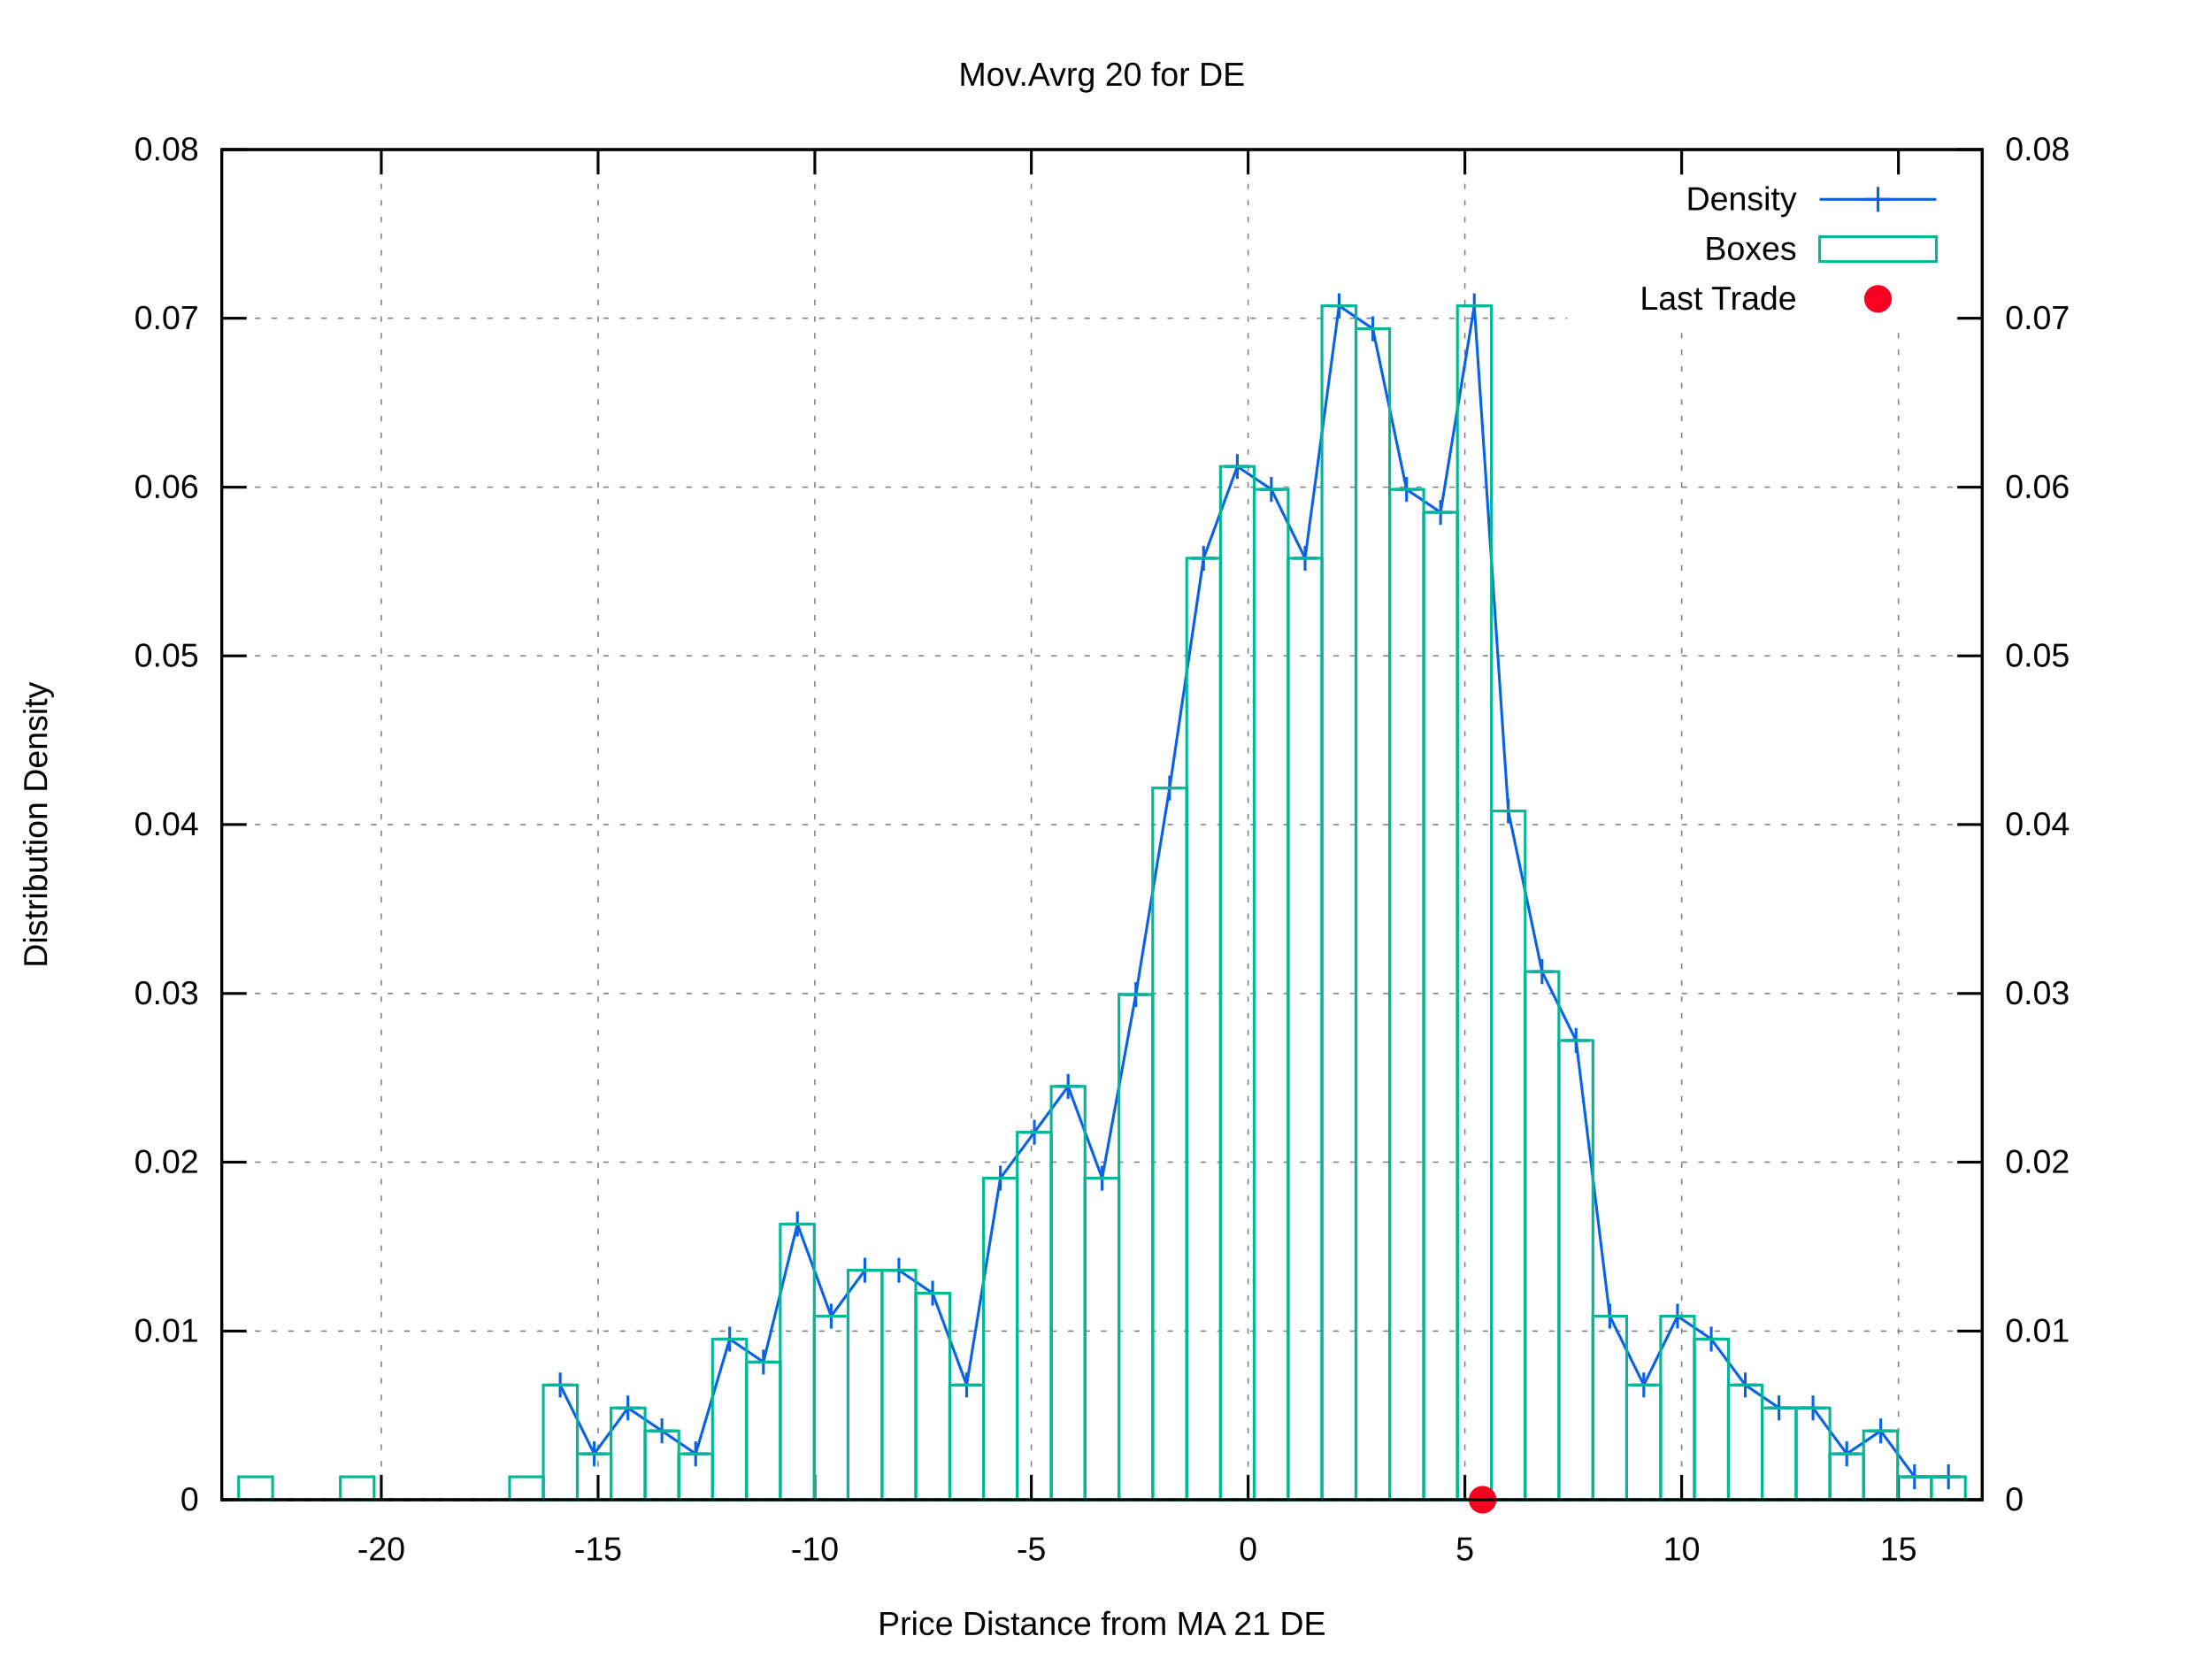
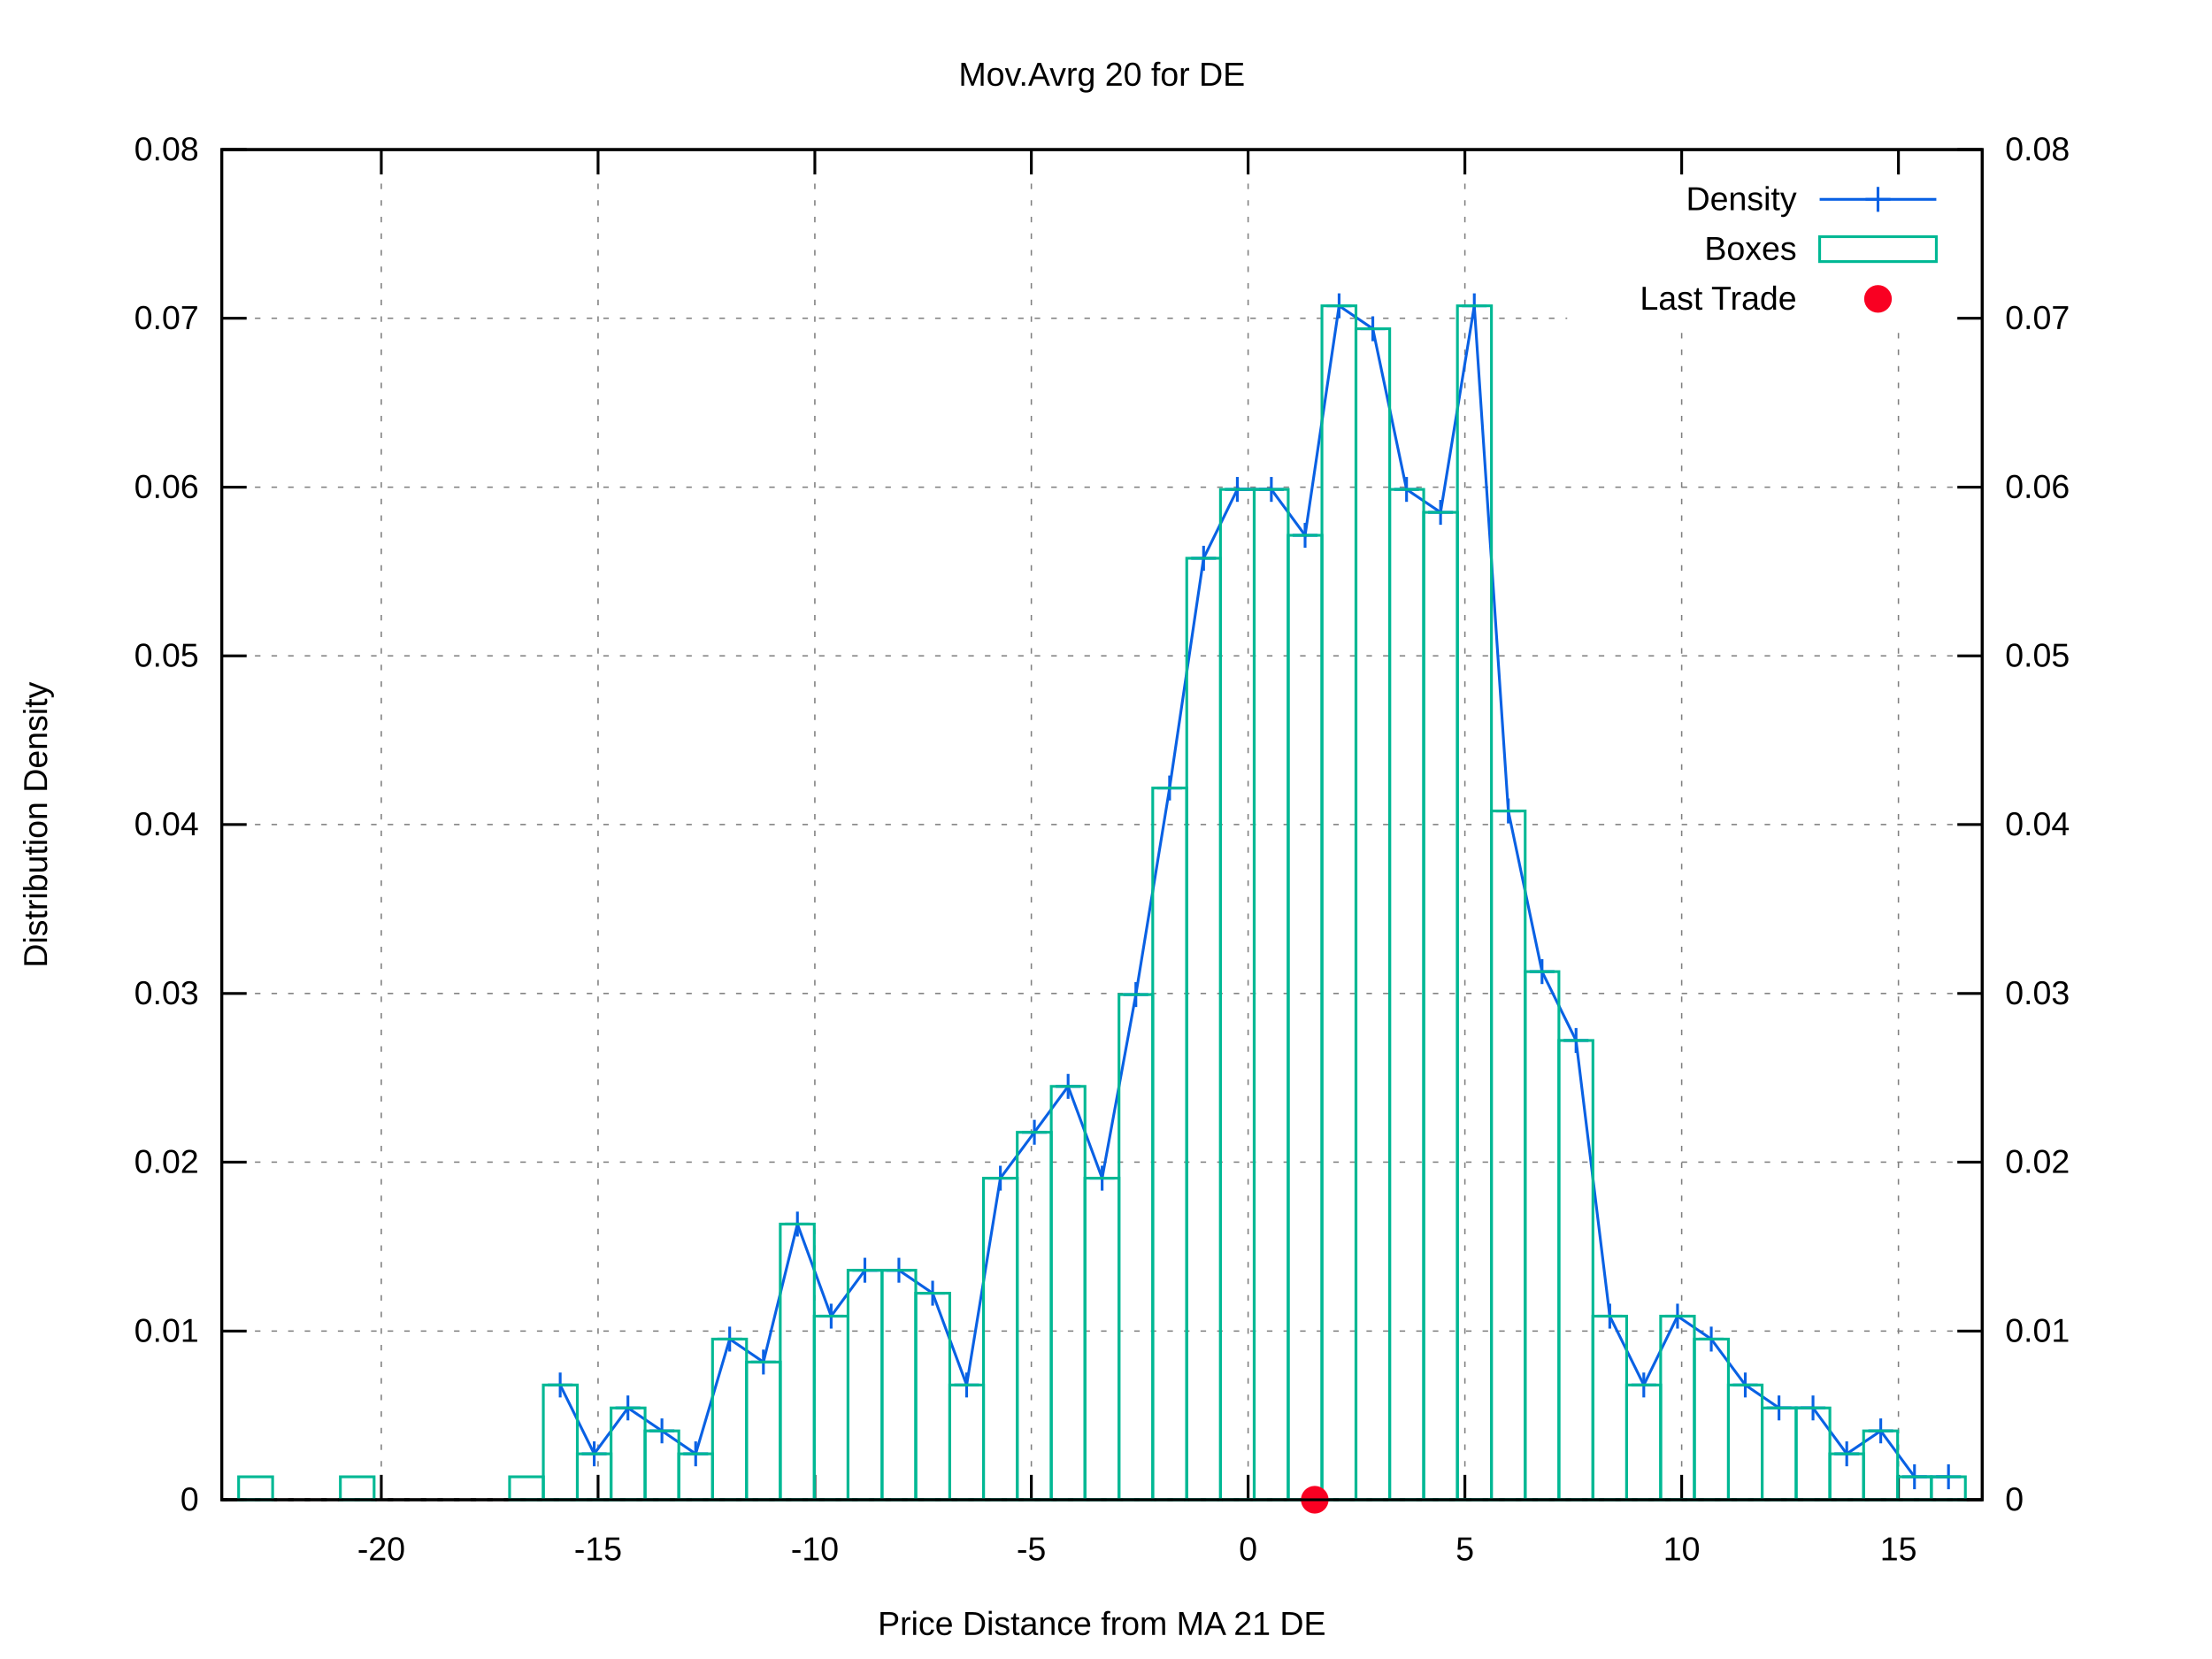
<svg xmlns="http://www.w3.org/2000/svg" xmlns:xlink="http://www.w3.org/1999/xlink" viewBox="0 0 800 600">
  <g id="gnuplot_canvas">
    <rect x="0" y="0" width="800" height="600" fill="#ffffff" />
    <defs>
      <circle id="gpDot" r="0.5" stroke-width="0.5" />
      <path id="gpPt0" stroke-width="0.222" stroke="currentColor" d="M-1,0 h2 M0,-1 v2" />
      <path id="gpPt1" stroke-width="0.222" stroke="currentColor" d="M-1,-1 L1,1 M1,-1 L-1,1" />
      <path id="gpPt2" stroke-width="0.222" stroke="currentColor" d="M-1,0 L1,0 M0,-1 L0,1 M-1,-1 L1,1 M-1,1 L1,-1" />
      <rect id="gpPt3" stroke-width="0.222" stroke="currentColor" x="-1" y="-1" width="2" height="2" />
      <rect id="gpPt4" stroke-width="0.222" stroke="currentColor" fill="currentColor" x="-1" y="-1" width="2" height="2" />
      <circle id="gpPt5" stroke-width="0.222" stroke="currentColor" cx="0" cy="0" r="1" />
      <use xlink:href="#gpPt5" id="gpPt6" fill="currentColor" stroke="none" />
      <path id="gpPt7" stroke-width="0.222" stroke="currentColor" d="M0,-1.33 L-1.33,0.67 L1.33,0.67 z" />
      <use xlink:href="#gpPt7" id="gpPt8" fill="currentColor" stroke="none" />
      <use xlink:href="#gpPt7" id="gpPt9" stroke="currentColor" transform="rotate(180)" />
      <use xlink:href="#gpPt9" id="gpPt10" fill="currentColor" stroke="none" />
      <use xlink:href="#gpPt3" id="gpPt11" stroke="currentColor" transform="rotate(45)" />
      <use xlink:href="#gpPt11" id="gpPt12" fill="currentColor" stroke="none" />
      <path id="gpPt13" stroke-width="0.222" stroke="currentColor" d="M0,1.330 L1.265,0.411 L0.782,-1.067 L-0.782,-1.076 L-1.265,0.411 z" />
      <use xlink:href="#gpPt13" id="gpPt14" fill="currentColor" stroke="none" />
      <filter id="textbox" filterUnits="objectBoundingBox" x="0" y="0" height="1" width="1">
        <feFlood flood-color="#FFFFFF" flood-opacity="1" result="bgnd" />
        <feComposite in="SourceGraphic" in2="bgnd" operator="atop" />
      </filter>
      <filter id="greybox" filterUnits="objectBoundingBox" x="0" y="0" height="1" width="1">
        <feFlood flood-color="lightgrey" flood-opacity="1" result="grey" />
        <feComposite in="SourceGraphic" in2="grey" operator="atop" />
      </filter>
    </defs>
    <g fill="none" color="#FFFFFF" stroke="black" stroke-width="1.00" stroke-linecap="butt" stroke-linejoin="miter">
</g>
    <g fill="none" color="black" stroke="currentColor" stroke-width="1.00" stroke-linecap="butt" stroke-linejoin="miter">
</g>
    <g fill="none" color="black" stroke="black" stroke-width="0.50" stroke-linecap="butt" stroke-linejoin="miter">
</g>
    <g fill="none" color="gray" stroke="currentColor" stroke-width="0.50" stroke-linecap="butt" stroke-linejoin="miter">
      <path stroke="gray" stroke-dasharray="2,4" class="gridline" d="M80.2,542.4 L716.9,542.4  " />
    </g>
    <g fill="none" color="gray" stroke="gray" stroke-width="1.00" stroke-linecap="butt" stroke-linejoin="miter">
</g>
    <g fill="none" color="black" stroke="currentColor" stroke-width="1.00" stroke-linecap="butt" stroke-linejoin="miter">
      <path stroke="black" d="M80.2,542.4 L89.2,542.4  " />
      <g transform="translate(71.9,546.3)" stroke="none" fill="black" font-family="arial" font-size="12.00" text-anchor="end">
        <text>
          <tspan font-family="arial"> 0</tspan>
        </text>
      </g>
    </g>
    <g fill="none" color="black" stroke="currentColor" stroke-width="1.00" stroke-linecap="butt" stroke-linejoin="miter">
</g>
    <g fill="none" color="black" stroke="black" stroke-width="0.50" stroke-linecap="butt" stroke-linejoin="miter">
</g>
    <g fill="none" color="gray" stroke="currentColor" stroke-width="0.50" stroke-linecap="butt" stroke-linejoin="miter">
      <path stroke="gray" stroke-dasharray="2,4" class="gridline" d="M80.2,481.4 L716.9,481.4  " />
    </g>
    <g fill="none" color="gray" stroke="gray" stroke-width="1.00" stroke-linecap="butt" stroke-linejoin="miter">
</g>
    <g fill="none" color="black" stroke="currentColor" stroke-width="1.00" stroke-linecap="butt" stroke-linejoin="miter">
      <path stroke="black" d="M80.2,481.4 L89.2,481.4  " />
      <g transform="translate(71.9,485.3)" stroke="none" fill="black" font-family="arial" font-size="12.00" text-anchor="end">
        <text>
          <tspan font-family="arial"> 0.01</tspan>
        </text>
      </g>
    </g>
    <g fill="none" color="black" stroke="currentColor" stroke-width="1.00" stroke-linecap="butt" stroke-linejoin="miter">
</g>
    <g fill="none" color="black" stroke="black" stroke-width="0.50" stroke-linecap="butt" stroke-linejoin="miter">
</g>
    <g fill="none" color="gray" stroke="currentColor" stroke-width="0.50" stroke-linecap="butt" stroke-linejoin="miter">
      <path stroke="gray" stroke-dasharray="2,4" class="gridline" d="M80.2,420.3 L716.9,420.3  " />
    </g>
    <g fill="none" color="gray" stroke="gray" stroke-width="1.00" stroke-linecap="butt" stroke-linejoin="miter">
</g>
    <g fill="none" color="black" stroke="currentColor" stroke-width="1.00" stroke-linecap="butt" stroke-linejoin="miter">
      <path stroke="black" d="M80.2,420.3 L89.2,420.3  " />
      <g transform="translate(71.9,424.2)" stroke="none" fill="black" font-family="arial" font-size="12.00" text-anchor="end">
        <text>
          <tspan font-family="arial"> 0.02</tspan>
        </text>
      </g>
    </g>
    <g fill="none" color="black" stroke="currentColor" stroke-width="1.00" stroke-linecap="butt" stroke-linejoin="miter">
</g>
    <g fill="none" color="black" stroke="black" stroke-width="0.50" stroke-linecap="butt" stroke-linejoin="miter">
</g>
    <g fill="none" color="gray" stroke="currentColor" stroke-width="0.50" stroke-linecap="butt" stroke-linejoin="miter">
      <path stroke="gray" stroke-dasharray="2,4" class="gridline" d="M80.2,359.3 L716.9,359.3  " />
    </g>
    <g fill="none" color="gray" stroke="gray" stroke-width="1.00" stroke-linecap="butt" stroke-linejoin="miter">
</g>
    <g fill="none" color="black" stroke="currentColor" stroke-width="1.00" stroke-linecap="butt" stroke-linejoin="miter">
      <path stroke="black" d="M80.2,359.3 L89.2,359.3  " />
      <g transform="translate(71.9,363.2)" stroke="none" fill="black" font-family="arial" font-size="12.00" text-anchor="end">
        <text>
          <tspan font-family="arial"> 0.03</tspan>
        </text>
      </g>
    </g>
    <g fill="none" color="black" stroke="currentColor" stroke-width="1.00" stroke-linecap="butt" stroke-linejoin="miter">
</g>
    <g fill="none" color="black" stroke="black" stroke-width="0.50" stroke-linecap="butt" stroke-linejoin="miter">
</g>
    <g fill="none" color="gray" stroke="currentColor" stroke-width="0.50" stroke-linecap="butt" stroke-linejoin="miter">
      <path stroke="gray" stroke-dasharray="2,4" class="gridline" d="M80.2,298.2 L716.9,298.2  " />
    </g>
    <g fill="none" color="gray" stroke="gray" stroke-width="1.00" stroke-linecap="butt" stroke-linejoin="miter">
</g>
    <g fill="none" color="black" stroke="currentColor" stroke-width="1.00" stroke-linecap="butt" stroke-linejoin="miter">
      <path stroke="black" d="M80.2,298.2 L89.2,298.2  " />
      <g transform="translate(71.9,302.1)" stroke="none" fill="black" font-family="arial" font-size="12.00" text-anchor="end">
        <text>
          <tspan font-family="arial"> 0.04</tspan>
        </text>
      </g>
    </g>
    <g fill="none" color="black" stroke="currentColor" stroke-width="1.00" stroke-linecap="butt" stroke-linejoin="miter">
</g>
    <g fill="none" color="black" stroke="black" stroke-width="0.50" stroke-linecap="butt" stroke-linejoin="miter">
</g>
    <g fill="none" color="gray" stroke="currentColor" stroke-width="0.50" stroke-linecap="butt" stroke-linejoin="miter">
      <path stroke="gray" stroke-dasharray="2,4" class="gridline" d="M80.2,237.2 L716.9,237.2  " />
    </g>
    <g fill="none" color="gray" stroke="gray" stroke-width="1.00" stroke-linecap="butt" stroke-linejoin="miter">
</g>
    <g fill="none" color="black" stroke="currentColor" stroke-width="1.00" stroke-linecap="butt" stroke-linejoin="miter">
      <path stroke="black" d="M80.2,237.2 L89.2,237.2  " />
      <g transform="translate(71.9,241.1)" stroke="none" fill="black" font-family="arial" font-size="12.00" text-anchor="end">
        <text>
          <tspan font-family="arial"> 0.05</tspan>
        </text>
      </g>
    </g>
    <g fill="none" color="black" stroke="currentColor" stroke-width="1.00" stroke-linecap="butt" stroke-linejoin="miter">
</g>
    <g fill="none" color="black" stroke="black" stroke-width="0.50" stroke-linecap="butt" stroke-linejoin="miter">
</g>
    <g fill="none" color="gray" stroke="currentColor" stroke-width="0.50" stroke-linecap="butt" stroke-linejoin="miter">
      <path stroke="gray" stroke-dasharray="2,4" class="gridline" d="M80.2,176.2 L716.9,176.2  " />
    </g>
    <g fill="none" color="gray" stroke="gray" stroke-width="1.00" stroke-linecap="butt" stroke-linejoin="miter">
</g>
    <g fill="none" color="black" stroke="currentColor" stroke-width="1.00" stroke-linecap="butt" stroke-linejoin="miter">
      <path stroke="black" d="M80.2,176.2 L89.2,176.2  " />
      <g transform="translate(71.9,180.1)" stroke="none" fill="black" font-family="arial" font-size="12.00" text-anchor="end">
        <text>
          <tspan font-family="arial"> 0.06</tspan>
        </text>
      </g>
    </g>
    <g fill="none" color="black" stroke="currentColor" stroke-width="1.00" stroke-linecap="butt" stroke-linejoin="miter">
</g>
    <g fill="none" color="black" stroke="black" stroke-width="0.50" stroke-linecap="butt" stroke-linejoin="miter">
</g>
    <g fill="none" color="gray" stroke="currentColor" stroke-width="0.50" stroke-linecap="butt" stroke-linejoin="miter">
      <path stroke="gray" stroke-dasharray="2,4" class="gridline" d="M80.2,115.1 L566.8,115.1 M708.6,115.1 L716.9,115.1  " />
    </g>
    <g fill="none" color="gray" stroke="gray" stroke-width="1.00" stroke-linecap="butt" stroke-linejoin="miter">
</g>
    <g fill="none" color="black" stroke="currentColor" stroke-width="1.00" stroke-linecap="butt" stroke-linejoin="miter">
      <path stroke="black" d="M80.2,115.1 L89.2,115.1  " />
      <g transform="translate(71.9,119.0)" stroke="none" fill="black" font-family="arial" font-size="12.00" text-anchor="end">
        <text>
          <tspan font-family="arial"> 0.07</tspan>
        </text>
      </g>
    </g>
    <g fill="none" color="black" stroke="currentColor" stroke-width="1.00" stroke-linecap="butt" stroke-linejoin="miter">
</g>
    <g fill="none" color="black" stroke="black" stroke-width="0.50" stroke-linecap="butt" stroke-linejoin="miter">
</g>
    <g fill="none" color="gray" stroke="currentColor" stroke-width="0.50" stroke-linecap="butt" stroke-linejoin="miter">
      <path stroke="gray" stroke-dasharray="2,4" class="gridline" d="M80.2,54.1 L716.9,54.1  " />
    </g>
    <g fill="none" color="gray" stroke="gray" stroke-width="1.00" stroke-linecap="butt" stroke-linejoin="miter">
</g>
    <g fill="none" color="black" stroke="currentColor" stroke-width="1.00" stroke-linecap="butt" stroke-linejoin="miter">
      <path stroke="black" d="M80.2,54.1 L89.2,54.1  " />
      <g transform="translate(71.9,58.0)" stroke="none" fill="black" font-family="arial" font-size="12.00" text-anchor="end">
        <text>
          <tspan font-family="arial"> 0.08</tspan>
        </text>
      </g>
    </g>
    <g fill="none" color="black" stroke="currentColor" stroke-width="1.00" stroke-linecap="butt" stroke-linejoin="miter">
</g>
    <g fill="none" color="black" stroke="black" stroke-width="0.50" stroke-linecap="butt" stroke-linejoin="miter">
</g>
    <g fill="none" color="gray" stroke="currentColor" stroke-width="0.50" stroke-linecap="butt" stroke-linejoin="miter">
      <path stroke="gray" stroke-dasharray="2,4" class="gridline" d="M137.9,542.4 L137.9,54.1  " />
    </g>
    <g fill="none" color="gray" stroke="gray" stroke-width="1.00" stroke-linecap="butt" stroke-linejoin="miter">
</g>
    <g fill="none" color="black" stroke="currentColor" stroke-width="1.00" stroke-linecap="butt" stroke-linejoin="miter">
      <path stroke="black" d="M137.9,542.4 L137.9,533.4 M137.9,54.1 L137.9,63.1  " />
      <g transform="translate(137.9,564.3)" stroke="none" fill="black" font-family="arial" font-size="12.00" text-anchor="middle">
        <text>
          <tspan font-family="arial">-20</tspan>
        </text>
      </g>
    </g>
    <g fill="none" color="black" stroke="currentColor" stroke-width="1.00" stroke-linecap="butt" stroke-linejoin="miter">
</g>
    <g fill="none" color="black" stroke="black" stroke-width="0.50" stroke-linecap="butt" stroke-linejoin="miter">
</g>
    <g fill="none" color="gray" stroke="currentColor" stroke-width="0.50" stroke-linecap="butt" stroke-linejoin="miter">
      <path stroke="gray" stroke-dasharray="2,4" class="gridline" d="M216.3,542.4 L216.3,54.1  " />
    </g>
    <g fill="none" color="gray" stroke="gray" stroke-width="1.00" stroke-linecap="butt" stroke-linejoin="miter">
</g>
    <g fill="none" color="black" stroke="currentColor" stroke-width="1.00" stroke-linecap="butt" stroke-linejoin="miter">
      <path stroke="black" d="M216.3,542.4 L216.3,533.4 M216.3,54.1 L216.3,63.1  " />
      <g transform="translate(216.3,564.3)" stroke="none" fill="black" font-family="arial" font-size="12.00" text-anchor="middle">
        <text>
          <tspan font-family="arial">-15</tspan>
        </text>
      </g>
    </g>
    <g fill="none" color="black" stroke="currentColor" stroke-width="1.00" stroke-linecap="butt" stroke-linejoin="miter">
</g>
    <g fill="none" color="black" stroke="black" stroke-width="0.50" stroke-linecap="butt" stroke-linejoin="miter">
</g>
    <g fill="none" color="gray" stroke="currentColor" stroke-width="0.50" stroke-linecap="butt" stroke-linejoin="miter">
      <path stroke="gray" stroke-dasharray="2,4" class="gridline" d="M294.7,542.4 L294.7,54.1  " />
    </g>
    <g fill="none" color="gray" stroke="gray" stroke-width="1.00" stroke-linecap="butt" stroke-linejoin="miter">
</g>
    <g fill="none" color="black" stroke="currentColor" stroke-width="1.00" stroke-linecap="butt" stroke-linejoin="miter">
      <path stroke="black" d="M294.7,542.4 L294.7,533.4 M294.7,54.1 L294.7,63.1  " />
      <g transform="translate(294.7,564.3)" stroke="none" fill="black" font-family="arial" font-size="12.00" text-anchor="middle">
        <text>
          <tspan font-family="arial">-10</tspan>
        </text>
      </g>
    </g>
    <g fill="none" color="black" stroke="currentColor" stroke-width="1.00" stroke-linecap="butt" stroke-linejoin="miter">
</g>
    <g fill="none" color="black" stroke="black" stroke-width="0.50" stroke-linecap="butt" stroke-linejoin="miter">
</g>
    <g fill="none" color="gray" stroke="currentColor" stroke-width="0.50" stroke-linecap="butt" stroke-linejoin="miter">
      <path stroke="gray" stroke-dasharray="2,4" class="gridline" d="M373.0,542.4 L373.0,54.1  " />
    </g>
    <g fill="none" color="gray" stroke="gray" stroke-width="1.00" stroke-linecap="butt" stroke-linejoin="miter">
</g>
    <g fill="none" color="black" stroke="currentColor" stroke-width="1.00" stroke-linecap="butt" stroke-linejoin="miter">
      <path stroke="black" d="M373.0,542.4 L373.0,533.4 M373.0,54.1 L373.0,63.1  " />
      <g transform="translate(373.0,564.3)" stroke="none" fill="black" font-family="arial" font-size="12.00" text-anchor="middle">
        <text>
          <tspan font-family="arial">-5</tspan>
        </text>
      </g>
    </g>
    <g fill="none" color="black" stroke="currentColor" stroke-width="1.00" stroke-linecap="butt" stroke-linejoin="miter">
</g>
    <g fill="none" color="black" stroke="black" stroke-width="0.50" stroke-linecap="butt" stroke-linejoin="miter">
</g>
    <g fill="none" color="gray" stroke="currentColor" stroke-width="0.50" stroke-linecap="butt" stroke-linejoin="miter">
      <path stroke="gray" stroke-dasharray="2,4" class="gridline" d="M451.4,542.4 L451.4,54.1  " />
    </g>
    <g fill="none" color="gray" stroke="gray" stroke-width="1.00" stroke-linecap="butt" stroke-linejoin="miter">
</g>
    <g fill="none" color="black" stroke="currentColor" stroke-width="1.00" stroke-linecap="butt" stroke-linejoin="miter">
      <path stroke="black" d="M451.4,542.4 L451.4,533.4 M451.4,54.1 L451.4,63.1  " />
      <g transform="translate(451.4,564.3)" stroke="none" fill="black" font-family="arial" font-size="12.00" text-anchor="middle">
        <text>
          <tspan font-family="arial"> 0</tspan>
        </text>
      </g>
    </g>
    <g fill="none" color="black" stroke="currentColor" stroke-width="1.00" stroke-linecap="butt" stroke-linejoin="miter">
</g>
    <g fill="none" color="black" stroke="black" stroke-width="0.50" stroke-linecap="butt" stroke-linejoin="miter">
</g>
    <g fill="none" color="gray" stroke="currentColor" stroke-width="0.50" stroke-linecap="butt" stroke-linejoin="miter">
      <path stroke="gray" stroke-dasharray="2,4" class="gridline" d="M529.8,542.4 L529.8,54.1  " />
    </g>
    <g fill="none" color="gray" stroke="gray" stroke-width="1.00" stroke-linecap="butt" stroke-linejoin="miter">
</g>
    <g fill="none" color="black" stroke="currentColor" stroke-width="1.00" stroke-linecap="butt" stroke-linejoin="miter">
      <path stroke="black" d="M529.8,542.4 L529.8,533.4 M529.8,54.1 L529.8,63.1  " />
      <g transform="translate(529.8,564.3)" stroke="none" fill="black" font-family="arial" font-size="12.00" text-anchor="middle">
        <text>
          <tspan font-family="arial"> 5</tspan>
        </text>
      </g>
    </g>
    <g fill="none" color="black" stroke="currentColor" stroke-width="1.00" stroke-linecap="butt" stroke-linejoin="miter">
</g>
    <g fill="none" color="black" stroke="black" stroke-width="0.50" stroke-linecap="butt" stroke-linejoin="miter">
</g>
    <g fill="none" color="gray" stroke="currentColor" stroke-width="0.50" stroke-linecap="butt" stroke-linejoin="miter">
      <path stroke="gray" stroke-dasharray="2,4" class="gridline" d="M608.2,542.4 L608.2,117.1 M608.2,63.1 L608.2,54.1  " />
    </g>
    <g fill="none" color="gray" stroke="gray" stroke-width="1.00" stroke-linecap="butt" stroke-linejoin="miter">
</g>
    <g fill="none" color="black" stroke="currentColor" stroke-width="1.00" stroke-linecap="butt" stroke-linejoin="miter">
      <path stroke="black" d="M608.2,542.4 L608.2,533.4 M608.2,54.1 L608.2,63.1  " />
      <g transform="translate(608.2,564.3)" stroke="none" fill="black" font-family="arial" font-size="12.00" text-anchor="middle">
        <text>
          <tspan font-family="arial"> 10</tspan>
        </text>
      </g>
    </g>
    <g fill="none" color="black" stroke="currentColor" stroke-width="1.00" stroke-linecap="butt" stroke-linejoin="miter">
</g>
    <g fill="none" color="black" stroke="black" stroke-width="0.50" stroke-linecap="butt" stroke-linejoin="miter">
</g>
    <g fill="none" color="gray" stroke="currentColor" stroke-width="0.50" stroke-linecap="butt" stroke-linejoin="miter">
      <path stroke="gray" stroke-dasharray="2,4" class="gridline" d="M686.6,542.4 L686.6,117.1 M686.6,63.1 L686.6,54.1  " />
    </g>
    <g fill="none" color="gray" stroke="gray" stroke-width="1.00" stroke-linecap="butt" stroke-linejoin="miter">
</g>
    <g fill="none" color="black" stroke="currentColor" stroke-width="1.00" stroke-linecap="butt" stroke-linejoin="miter">
      <path stroke="black" d="M686.6,542.4 L686.6,533.4 M686.6,54.1 L686.6,63.1  " />
      <g transform="translate(686.6,564.3)" stroke="none" fill="black" font-family="arial" font-size="12.00" text-anchor="middle">
        <text>
          <tspan font-family="arial"> 15</tspan>
        </text>
      </g>
    </g>
    <g fill="none" color="black" stroke="currentColor" stroke-width="1.00" stroke-linecap="butt" stroke-linejoin="miter">
      <path stroke="black" d="M716.9,542.4 L707.9,542.4  " />
      <g transform="translate(725.2,546.3)" stroke="none" fill="black" font-family="arial" font-size="12.00" text-anchor="start">
        <text>
          <tspan font-family="arial"> 0</tspan>
        </text>
      </g>
    </g>
    <g fill="none" color="black" stroke="currentColor" stroke-width="1.00" stroke-linecap="butt" stroke-linejoin="miter">
      <path stroke="black" d="M716.9,481.4 L707.9,481.4  " />
      <g transform="translate(725.2,485.3)" stroke="none" fill="black" font-family="arial" font-size="12.00" text-anchor="start">
        <text>
          <tspan font-family="arial"> 0.01</tspan>
        </text>
      </g>
    </g>
    <g fill="none" color="black" stroke="currentColor" stroke-width="1.00" stroke-linecap="butt" stroke-linejoin="miter">
      <path stroke="black" d="M716.9,420.3 L707.9,420.3  " />
      <g transform="translate(725.2,424.2)" stroke="none" fill="black" font-family="arial" font-size="12.00" text-anchor="start">
        <text>
          <tspan font-family="arial"> 0.02</tspan>
        </text>
      </g>
    </g>
    <g fill="none" color="black" stroke="currentColor" stroke-width="1.00" stroke-linecap="butt" stroke-linejoin="miter">
      <path stroke="black" d="M716.9,359.3 L707.9,359.3  " />
      <g transform="translate(725.2,363.2)" stroke="none" fill="black" font-family="arial" font-size="12.00" text-anchor="start">
        <text>
          <tspan font-family="arial"> 0.03</tspan>
        </text>
      </g>
    </g>
    <g fill="none" color="black" stroke="currentColor" stroke-width="1.00" stroke-linecap="butt" stroke-linejoin="miter">
      <path stroke="black" d="M716.9,298.2 L707.9,298.2  " />
      <g transform="translate(725.2,302.1)" stroke="none" fill="black" font-family="arial" font-size="12.00" text-anchor="start">
        <text>
          <tspan font-family="arial"> 0.04</tspan>
        </text>
      </g>
    </g>
    <g fill="none" color="black" stroke="currentColor" stroke-width="1.00" stroke-linecap="butt" stroke-linejoin="miter">
      <path stroke="black" d="M716.9,237.2 L707.9,237.2  " />
      <g transform="translate(725.2,241.1)" stroke="none" fill="black" font-family="arial" font-size="12.00" text-anchor="start">
        <text>
          <tspan font-family="arial"> 0.05</tspan>
        </text>
      </g>
    </g>
    <g fill="none" color="black" stroke="currentColor" stroke-width="1.00" stroke-linecap="butt" stroke-linejoin="miter">
      <path stroke="black" d="M716.9,176.2 L707.9,176.2  " />
      <g transform="translate(725.2,180.1)" stroke="none" fill="black" font-family="arial" font-size="12.00" text-anchor="start">
        <text>
          <tspan font-family="arial"> 0.06</tspan>
        </text>
      </g>
    </g>
    <g fill="none" color="black" stroke="currentColor" stroke-width="1.00" stroke-linecap="butt" stroke-linejoin="miter">
      <path stroke="black" d="M716.9,115.1 L707.9,115.1  " />
      <g transform="translate(725.2,119.0)" stroke="none" fill="black" font-family="arial" font-size="12.00" text-anchor="start">
        <text>
          <tspan font-family="arial"> 0.07</tspan>
        </text>
      </g>
    </g>
    <g fill="none" color="black" stroke="currentColor" stroke-width="1.00" stroke-linecap="butt" stroke-linejoin="miter">
      <path stroke="black" d="M716.9,54.1 L707.9,54.1  " />
      <g transform="translate(725.2,58.0)" stroke="none" fill="black" font-family="arial" font-size="12.00" text-anchor="start">
        <text>
          <tspan font-family="arial"> 0.08</tspan>
        </text>
      </g>
    </g>
    <g fill="none" color="black" stroke="currentColor" stroke-width="1.00" stroke-linecap="butt" stroke-linejoin="miter">
</g>
    <g fill="none" color="gray" stroke="currentColor" stroke-width="1.00" stroke-linecap="butt" stroke-linejoin="miter">
      <path stroke="black" stroke-dasharray="2,4" d="M80.2,542.4 L716.9,542.4  " />
    </g>
    <g fill="none" color="black" stroke="currentColor" stroke-width="1.00" stroke-linecap="butt" stroke-linejoin="miter">
      <path stroke="black" d="M80.2,54.1 L80.2,542.4 L716.9,542.4 L716.9,54.1 L80.2,54.1 Z  " />
    </g>
    <g fill="none" color="black" stroke="currentColor" stroke-width="1.00" stroke-linecap="butt" stroke-linejoin="miter">
      <g transform="translate(17.0,298.3) rotate(270)" stroke="none" fill="black" font-family="arial" font-size="12.00" text-anchor="middle">
        <text>
          <tspan font-family="arial">Distribution Density</tspan>
        </text>
      </g>
    </g>
    <g fill="none" color="black" stroke="currentColor" stroke-width="1.00" stroke-linecap="butt" stroke-linejoin="miter">
      <g transform="translate(398.5,591.3)" stroke="none" fill="black" font-family="arial" font-size="12.00" text-anchor="middle">
        <text>
          <tspan font-family="arial">Price Distance from MA 21 DE</tspan>
        </text>
      </g>
    </g>
    <g fill="none" color="black" stroke="currentColor" stroke-width="1.00" stroke-linecap="butt" stroke-linejoin="miter">
      <g transform="translate(398.5,31.0)" stroke="none" fill="black" font-family="arial" font-size="12.00" text-anchor="middle">
        <text>
          <tspan font-family="arial">Mov.Avrg 20 for DE </tspan>
        </text>
      </g>
    </g>
    <g id="gnuplot_plot_1">
      <g fill="none" color="black" stroke="currentColor" stroke-width="1.00" stroke-linecap="butt" stroke-linejoin="miter">
        <g transform="translate(649.8,76.0)" stroke="none" fill="black" font-family="arial" font-size="12.00" text-anchor="end">
          <text>
            <tspan font-family="arial">Density</tspan>
          </text>
        </g>
      </g>
      <g fill="none" color="black" stroke="currentColor" stroke-width="1.00" stroke-linecap="butt" stroke-linejoin="miter">
-         <path stroke="rgb(  9,  97, 228)" d="M658.1,72.1 L700.3,72.1 M202.6,500.9 L214.9,525.8 L227.1,509.2 L239.4,517.5 L251.6,525.8 L263.9,484.3   L276.1,492.6 L288.4,442.7 L300.6,476.0 L312.8,459.4 L325.1,459.4 L337.3,467.7 L349.6,500.9 L361.8,426.1   L374.1,409.5 L386.3,392.9 L398.6,426.1 L410.8,359.7 L423.0,285.0 L435.3,201.9 L447.5,168.7 L459.8,177.0   L472.0,201.9 L484.3,110.6 L496.5,118.9 L508.7,177.0 L521.0,185.3 L533.2,110.6 L545.5,293.3 L557.7,351.4   L570.0,376.3 L582.2,476.0 L594.5,500.9 L606.7,476.0 L618.9,484.3 L631.2,500.9 L643.4,509.2 L655.7,509.2   L667.9,525.8 L680.2,517.5 L692.4,534.1 L704.7,534.1  " />
+         <path stroke="rgb(  9,  97, 228)" d="M658.1,72.1 L700.3,72.1 M202.6,500.9 L214.9,525.8 L227.1,509.2 L239.4,517.5 L251.6,525.8 L263.9,484.3   L276.1,492.6 L288.4,442.7 L300.6,476.0 L312.8,459.4 L325.1,459.4 L337.3,467.7 L349.6,500.9 L361.8,426.1   L374.1,409.5 L386.3,392.9 L398.6,426.1 L410.8,359.7 L423.0,285.0 L435.3,201.9 L447.5,177.0 L459.8,177.0   L472.0,193.6 L484.3,110.6 L496.5,118.9 L508.7,177.0 L521.0,185.3 L533.2,110.6 L545.5,293.3 L557.7,351.4   L570.0,376.3 L582.2,476.0 L594.5,500.9 L606.7,476.0 L618.9,484.3 L631.2,500.9 L643.4,509.2 L655.7,509.2   L667.9,525.8 L680.2,517.5 L692.4,534.1 L704.7,534.1  " />
        <use xlink:href="#gpPt0" transform="translate(202.6,500.9) scale(4.50)" color="rgb(  9,  97, 228)" />
        <use xlink:href="#gpPt0" transform="translate(214.9,525.8) scale(4.50)" color="rgb(  9,  97, 228)" />
        <use xlink:href="#gpPt0" transform="translate(227.1,509.2) scale(4.50)" color="rgb(  9,  97, 228)" />
        <use xlink:href="#gpPt0" transform="translate(239.4,517.5) scale(4.50)" color="rgb(  9,  97, 228)" />
        <use xlink:href="#gpPt0" transform="translate(251.6,525.8) scale(4.50)" color="rgb(  9,  97, 228)" />
        <use xlink:href="#gpPt0" transform="translate(263.9,484.3) scale(4.50)" color="rgb(  9,  97, 228)" />
        <use xlink:href="#gpPt0" transform="translate(276.1,492.6) scale(4.50)" color="rgb(  9,  97, 228)" />
        <use xlink:href="#gpPt0" transform="translate(288.4,442.7) scale(4.50)" color="rgb(  9,  97, 228)" />
        <use xlink:href="#gpPt0" transform="translate(300.6,476.0) scale(4.50)" color="rgb(  9,  97, 228)" />
        <use xlink:href="#gpPt0" transform="translate(312.8,459.4) scale(4.50)" color="rgb(  9,  97, 228)" />
        <use xlink:href="#gpPt0" transform="translate(325.1,459.4) scale(4.50)" color="rgb(  9,  97, 228)" />
        <use xlink:href="#gpPt0" transform="translate(337.3,467.7) scale(4.50)" color="rgb(  9,  97, 228)" />
        <use xlink:href="#gpPt0" transform="translate(349.6,500.9) scale(4.50)" color="rgb(  9,  97, 228)" />
        <use xlink:href="#gpPt0" transform="translate(361.8,426.1) scale(4.50)" color="rgb(  9,  97, 228)" />
        <use xlink:href="#gpPt0" transform="translate(374.1,409.5) scale(4.50)" color="rgb(  9,  97, 228)" />
        <use xlink:href="#gpPt0" transform="translate(386.3,392.9) scale(4.50)" color="rgb(  9,  97, 228)" />
        <use xlink:href="#gpPt0" transform="translate(398.6,426.1) scale(4.50)" color="rgb(  9,  97, 228)" />
        <use xlink:href="#gpPt0" transform="translate(410.8,359.7) scale(4.50)" color="rgb(  9,  97, 228)" />
        <use xlink:href="#gpPt0" transform="translate(423.0,285.0) scale(4.50)" color="rgb(  9,  97, 228)" />
        <use xlink:href="#gpPt0" transform="translate(435.3,201.9) scale(4.50)" color="rgb(  9,  97, 228)" />
-         <use xlink:href="#gpPt0" transform="translate(447.5,168.7) scale(4.50)" color="rgb(  9,  97, 228)" />
+         <use xlink:href="#gpPt0" transform="translate(447.5,177.0) scale(4.50)" color="rgb(  9,  97, 228)" />
        <use xlink:href="#gpPt0" transform="translate(459.8,177.0) scale(4.50)" color="rgb(  9,  97, 228)" />
-         <use xlink:href="#gpPt0" transform="translate(472.0,201.9) scale(4.50)" color="rgb(  9,  97, 228)" />
+         <use xlink:href="#gpPt0" transform="translate(472.0,193.6) scale(4.50)" color="rgb(  9,  97, 228)" />
        <use xlink:href="#gpPt0" transform="translate(484.3,110.6) scale(4.50)" color="rgb(  9,  97, 228)" />
        <use xlink:href="#gpPt0" transform="translate(496.5,118.9) scale(4.50)" color="rgb(  9,  97, 228)" />
        <use xlink:href="#gpPt0" transform="translate(508.7,177.0) scale(4.50)" color="rgb(  9,  97, 228)" />
        <use xlink:href="#gpPt0" transform="translate(521.0,185.3) scale(4.50)" color="rgb(  9,  97, 228)" />
        <use xlink:href="#gpPt0" transform="translate(533.2,110.6) scale(4.50)" color="rgb(  9,  97, 228)" />
        <use xlink:href="#gpPt0" transform="translate(545.5,293.3) scale(4.50)" color="rgb(  9,  97, 228)" />
        <use xlink:href="#gpPt0" transform="translate(557.7,351.4) scale(4.50)" color="rgb(  9,  97, 228)" />
        <use xlink:href="#gpPt0" transform="translate(570.0,376.3) scale(4.50)" color="rgb(  9,  97, 228)" />
        <use xlink:href="#gpPt0" transform="translate(582.2,476.0) scale(4.50)" color="rgb(  9,  97, 228)" />
        <use xlink:href="#gpPt0" transform="translate(594.5,500.9) scale(4.50)" color="rgb(  9,  97, 228)" />
        <use xlink:href="#gpPt0" transform="translate(606.7,476.0) scale(4.50)" color="rgb(  9,  97, 228)" />
        <use xlink:href="#gpPt0" transform="translate(618.9,484.3) scale(4.50)" color="rgb(  9,  97, 228)" />
        <use xlink:href="#gpPt0" transform="translate(631.2,500.9) scale(4.50)" color="rgb(  9,  97, 228)" />
        <use xlink:href="#gpPt0" transform="translate(643.4,509.2) scale(4.50)" color="rgb(  9,  97, 228)" />
        <use xlink:href="#gpPt0" transform="translate(655.7,509.2) scale(4.50)" color="rgb(  9,  97, 228)" />
        <use xlink:href="#gpPt0" transform="translate(667.9,525.8) scale(4.50)" color="rgb(  9,  97, 228)" />
        <use xlink:href="#gpPt0" transform="translate(680.2,517.5) scale(4.50)" color="rgb(  9,  97, 228)" />
        <use xlink:href="#gpPt0" transform="translate(692.4,534.1) scale(4.50)" color="rgb(  9,  97, 228)" />
        <use xlink:href="#gpPt0" transform="translate(704.7,534.1) scale(4.50)" color="rgb(  9,  97, 228)" />
        <use xlink:href="#gpPt0" transform="translate(679.2,72.1) scale(4.50)" color="rgb(  9,  97, 228)" />
      </g>
    </g>
    <g id="gnuplot_plot_2">
      <g fill="none" color="black" stroke="currentColor" stroke-width="1.00" stroke-linecap="butt" stroke-linejoin="miter">
        <g transform="translate(649.8,94.0)" stroke="none" fill="black" font-family="arial" font-size="12.00" text-anchor="end">
          <text>
            <tspan font-family="arial">Boxes</tspan>
          </text>
        </g>
      </g>
      <g fill="none" color="black" stroke="currentColor" stroke-width="1.00" stroke-linecap="butt" stroke-linejoin="miter">
        <path stroke="rgb(  0, 184, 148)" d="M658.1,94.6 L700.3,94.6 L700.3,85.6 L658.1,85.6 L658.1,94.6 Z  " />
        <path stroke="rgb(  0, 184, 148)" d="M86.3,542.4 L86.3,534.1 L98.6,534.1 L98.6,542.4 L86.3,542.4 Z  " />
        <path stroke="rgb(  0, 184, 148)" d="M123.1,542.4 L123.1,534.1 L135.3,534.1 L135.3,542.4 L123.1,542.4 Z  " />
        <path stroke="rgb(  0, 184, 148)" d="M184.3,542.4 L184.3,534.1 L196.5,534.1 L196.5,542.4 L184.3,542.4 Z  " />
        <path stroke="rgb(  0, 184, 148)" d="M196.5,542.4 L196.5,500.9 L208.8,500.9 L208.8,542.4 L196.5,542.4 Z  " />
        <path stroke="rgb(  0, 184, 148)" d="M208.8,542.4 L208.8,525.8 L221.0,525.8 L221.0,542.4 L208.8,542.4 Z  " />
        <path stroke="rgb(  0, 184, 148)" d="M221.0,542.4 L221.0,509.2 L233.3,509.2 L233.3,542.4 L221.0,542.4 Z  " />
        <path stroke="rgb(  0, 184, 148)" d="M233.3,542.4 L233.3,517.5 L245.5,517.5 L245.5,542.4 L233.3,542.4 Z  " />
        <path stroke="rgb(  0, 184, 148)" d="M245.5,542.4 L245.5,525.8 L257.7,525.8 L257.7,542.4 L245.5,542.4 Z  " />
        <path stroke="rgb(  0, 184, 148)" d="M257.7,542.4 L257.7,484.3 L270.0,484.3 L270.0,542.4 L257.7,542.4 Z  " />
        <path stroke="rgb(  0, 184, 148)" d="M270.0,542.4 L270.0,492.6 L282.2,492.6 L282.2,542.4 L270.0,542.4 Z  " />
        <path stroke="rgb(  0, 184, 148)" d="M282.2,542.4 L282.2,442.7 L294.5,442.7 L294.5,542.4 L282.2,542.4 Z  " />
        <path stroke="rgb(  0, 184, 148)" d="M294.5,542.4 L294.5,476.0 L306.7,476.0 L306.7,542.4 L294.5,542.4 Z  " />
        <path stroke="rgb(  0, 184, 148)" d="M306.7,542.4 L306.7,459.4 L319.0,459.4 L319.0,542.4 L306.7,542.4 Z  " />
        <path stroke="rgb(  0, 184, 148)" d="M319.0,542.4 L319.0,459.4 L331.2,459.4 L331.2,542.4 L319.0,542.4 Z  " />
        <path stroke="rgb(  0, 184, 148)" d="M331.2,542.4 L331.2,467.7 L343.5,467.7 L343.5,542.4 L331.2,542.4 Z  " />
        <path stroke="rgb(  0, 184, 148)" d="M343.5,542.4 L343.5,500.9 L355.7,500.9 L355.7,542.4 L343.5,542.4 Z  " />
        <path stroke="rgb(  0, 184, 148)" d="M355.7,542.4 L355.7,426.1 L367.9,426.1 L367.9,542.4 L355.7,542.4 Z  " />
        <path stroke="rgb(  0, 184, 148)" d="M367.9,542.4 L367.9,409.5 L380.2,409.5 L380.2,542.4 L367.9,542.4 Z  " />
        <path stroke="rgb(  0, 184, 148)" d="M380.2,542.4 L380.2,392.9 L392.4,392.9 L392.4,542.4 L380.2,542.4 Z  " />
        <path stroke="rgb(  0, 184, 148)" d="M392.4,542.4 L392.4,426.1 L404.7,426.1 L404.7,542.4 L392.4,542.4 Z  " />
        <path stroke="rgb(  0, 184, 148)" d="M404.7,542.4 L404.7,359.7 L416.9,359.7 L416.9,542.4 L404.7,542.4 Z  " />
        <path stroke="rgb(  0, 184, 148)" d="M416.9,542.4 L416.9,285.0 L429.2,285.0 L429.2,542.4 L416.9,542.4 Z  " />
        <path stroke="rgb(  0, 184, 148)" d="M429.2,542.4 L429.2,201.9 L441.4,201.9 L441.4,542.4 L429.2,542.4 Z  " />
-         <path stroke="rgb(  0, 184, 148)" d="M441.4,542.4 L441.4,168.7 L453.6,168.7 L453.6,542.4 L441.4,542.4 Z  " />
+         <path stroke="rgb(  0, 184, 148)" d="M441.4,542.4 L441.4,177.0 L453.6,177.0 L453.6,542.4 L441.4,542.4 Z  " />
        <path stroke="rgb(  0, 184, 148)" d="M453.6,542.4 L453.6,177.0 L465.9,177.0 L465.9,542.4 L453.6,542.4 Z  " />
-         <path stroke="rgb(  0, 184, 148)" d="M465.9,542.4 L465.9,201.9 L478.1,201.9 L478.1,542.4 L465.9,542.4 Z  " />
+         <path stroke="rgb(  0, 184, 148)" d="M465.9,542.4 L465.9,193.6 L478.1,193.6 L478.1,542.4 L465.9,542.4 Z  " />
        <path stroke="rgb(  0, 184, 148)" d="M478.1,542.4 L478.1,110.6 L490.4,110.6 L490.4,542.4 L478.1,542.4 Z  " />
        <path stroke="rgb(  0, 184, 148)" d="M490.4,542.4 L490.4,118.9 L502.6,118.9 L502.6,542.4 L490.4,542.4 Z  " />
        <path stroke="rgb(  0, 184, 148)" d="M502.6,542.4 L502.6,177.0 L514.9,177.0 L514.9,542.4 L502.6,542.4 Z  " />
        <path stroke="rgb(  0, 184, 148)" d="M514.9,542.4 L514.9,185.3 L527.1,185.3 L527.1,542.4 L514.9,542.4 Z  " />
        <path stroke="rgb(  0, 184, 148)" d="M527.1,542.4 L527.1,110.6 L539.4,110.6 L539.4,542.4 L527.1,542.4 Z  " />
        <path stroke="rgb(  0, 184, 148)" d="M539.4,542.4 L539.4,293.3 L551.6,293.3 L551.6,542.4 L539.4,542.4 Z  " />
        <path stroke="rgb(  0, 184, 148)" d="M551.6,542.4 L551.6,351.4 L563.8,351.4 L563.8,542.4 L551.6,542.4 Z  " />
        <path stroke="rgb(  0, 184, 148)" d="M563.8,542.4 L563.8,376.3 L576.1,376.3 L576.1,542.4 L563.8,542.4 Z  " />
        <path stroke="rgb(  0, 184, 148)" d="M576.1,542.4 L576.1,476.0 L588.3,476.0 L588.3,542.4 L576.1,542.4 Z  " />
        <path stroke="rgb(  0, 184, 148)" d="M588.3,542.4 L588.3,500.9 L600.6,500.9 L600.6,542.4 L588.3,542.4 Z  " />
        <path stroke="rgb(  0, 184, 148)" d="M600.6,542.4 L600.6,476.0 L612.8,476.0 L612.8,542.4 L600.6,542.4 Z  " />
        <path stroke="rgb(  0, 184, 148)" d="M612.8,542.4 L612.8,484.3 L625.1,484.3 L625.1,542.4 L612.8,542.4 Z  " />
        <path stroke="rgb(  0, 184, 148)" d="M625.1,542.4 L625.1,500.9 L637.3,500.9 L637.3,542.4 L625.1,542.4 Z  " />
        <path stroke="rgb(  0, 184, 148)" d="M637.3,542.4 L637.3,509.2 L649.6,509.2 L649.6,542.4 L637.3,542.4 Z  " />
        <path stroke="rgb(  0, 184, 148)" d="M649.6,542.4 L649.6,509.2 L661.8,509.2 L661.8,542.4 L649.6,542.4 Z  " />
        <path stroke="rgb(  0, 184, 148)" d="M661.8,542.4 L661.8,525.8 L674.0,525.8 L674.0,542.4 L661.8,542.4 Z  " />
        <path stroke="rgb(  0, 184, 148)" d="M674.0,542.4 L674.0,517.5 L686.3,517.5 L686.3,542.4 L674.0,542.4 Z  " />
        <path stroke="rgb(  0, 184, 148)" d="M686.3,542.4 L686.3,534.1 L698.5,534.1 L698.5,542.4 L686.3,542.4 Z  " />
        <path stroke="rgb(  0, 184, 148)" d="M698.5,542.4 L698.5,534.1 L710.8,534.1 L710.8,542.4 L698.5,542.4 Z  " />
      </g>
    </g>
    <g id="gnuplot_plot_3">
      <g fill="none" color="black" stroke="currentColor" stroke-width="1.00" stroke-linecap="butt" stroke-linejoin="miter">
        <g transform="translate(649.8,112.0)" stroke="none" fill="black" font-family="arial" font-size="12.00" text-anchor="end">
          <text>
            <tspan font-family="arial">Last Trade</tspan>
          </text>
        </g>
      </g>
      <g fill="none" color="black" stroke="currentColor" stroke-width="1.00" stroke-linecap="butt" stroke-linejoin="miter">
-         <use xlink:href="#gpPt6" transform="translate(536.2,542.4) scale(4.50)" color="rgb(249,   0,  34)" />
+         <use xlink:href="#gpPt6" transform="translate(475.5,542.4) scale(4.50)" color="rgb(249,   0,  34)" />
        <use xlink:href="#gpPt6" transform="translate(679.2,108.1) scale(4.50)" color="rgb(249,   0,  34)" />
      </g>
    </g>
    <g fill="none" color="#FFFFFF" stroke="rgb(249,   0,  34)" stroke-width="2.00" stroke-linecap="butt" stroke-linejoin="miter">
</g>
    <g fill="none" color="black" stroke="currentColor" stroke-width="2.00" stroke-linecap="butt" stroke-linejoin="miter">
</g>
    <g fill="none" color="black" stroke="black" stroke-width="1.00" stroke-linecap="butt" stroke-linejoin="miter">
</g>
    <g fill="none" color="black" stroke="currentColor" stroke-width="1.00" stroke-linecap="butt" stroke-linejoin="miter">
      <path stroke="black" d="M80.2,54.1 L80.2,542.4 L716.9,542.4 L716.9,54.1 L80.2,54.1 Z  " />
    </g>
    <g fill="none" color="black" stroke="currentColor" stroke-width="1.00" stroke-linecap="butt" stroke-linejoin="miter">
</g>
  </g>
</svg>
